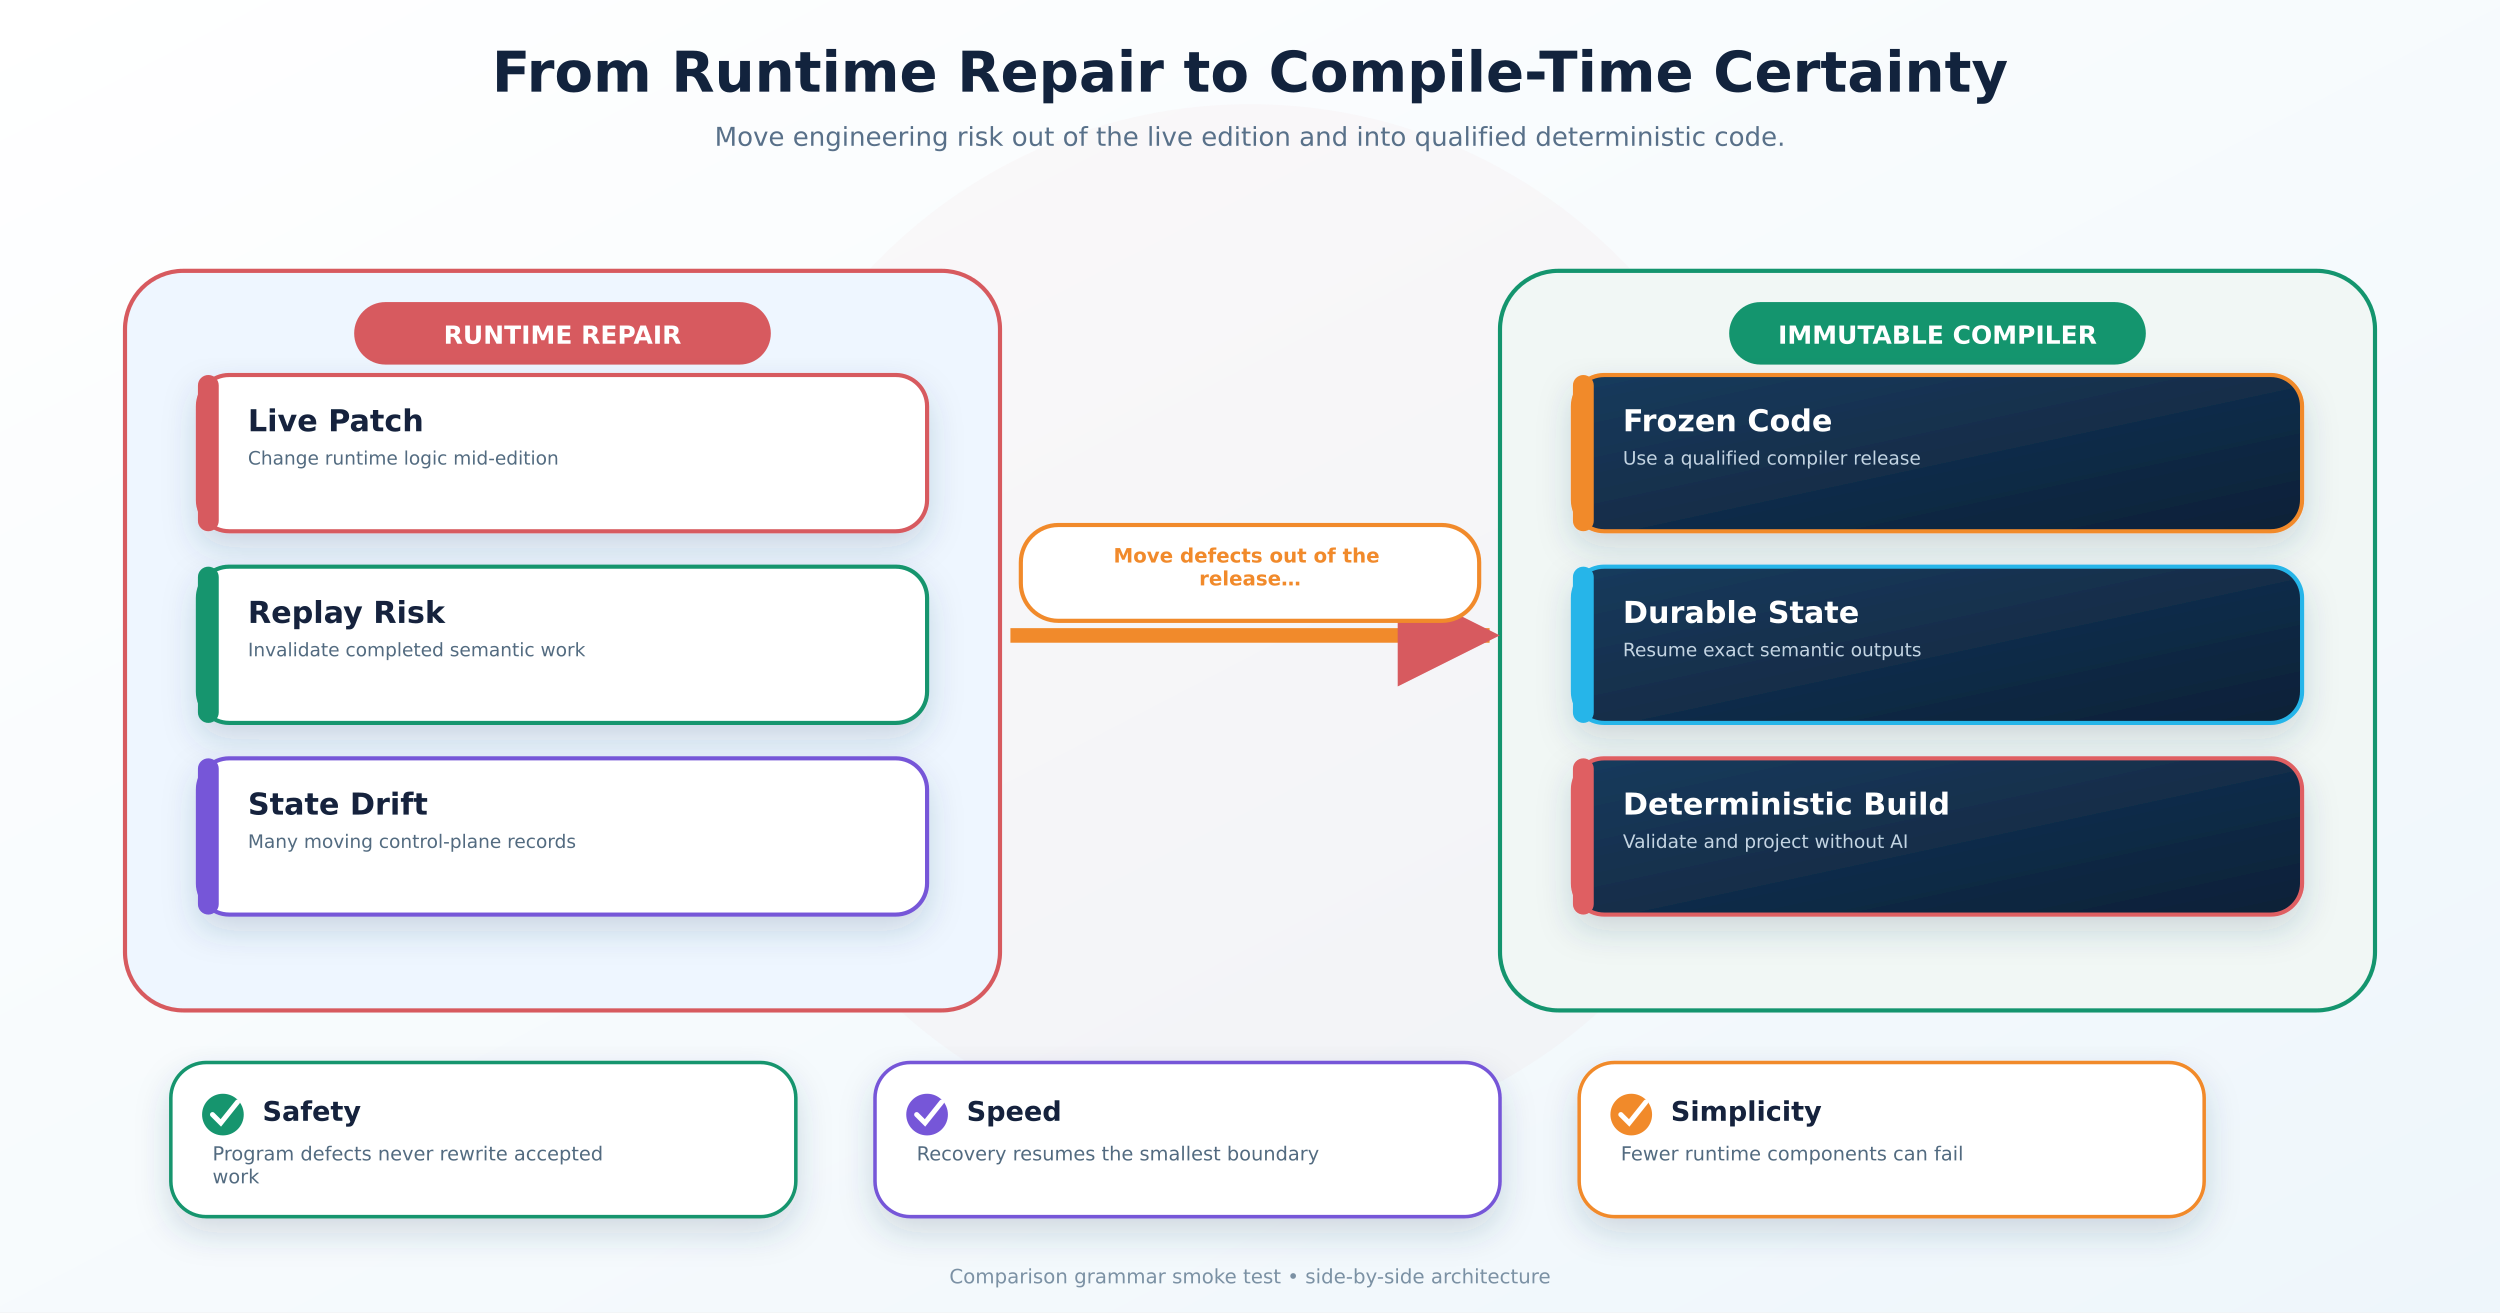
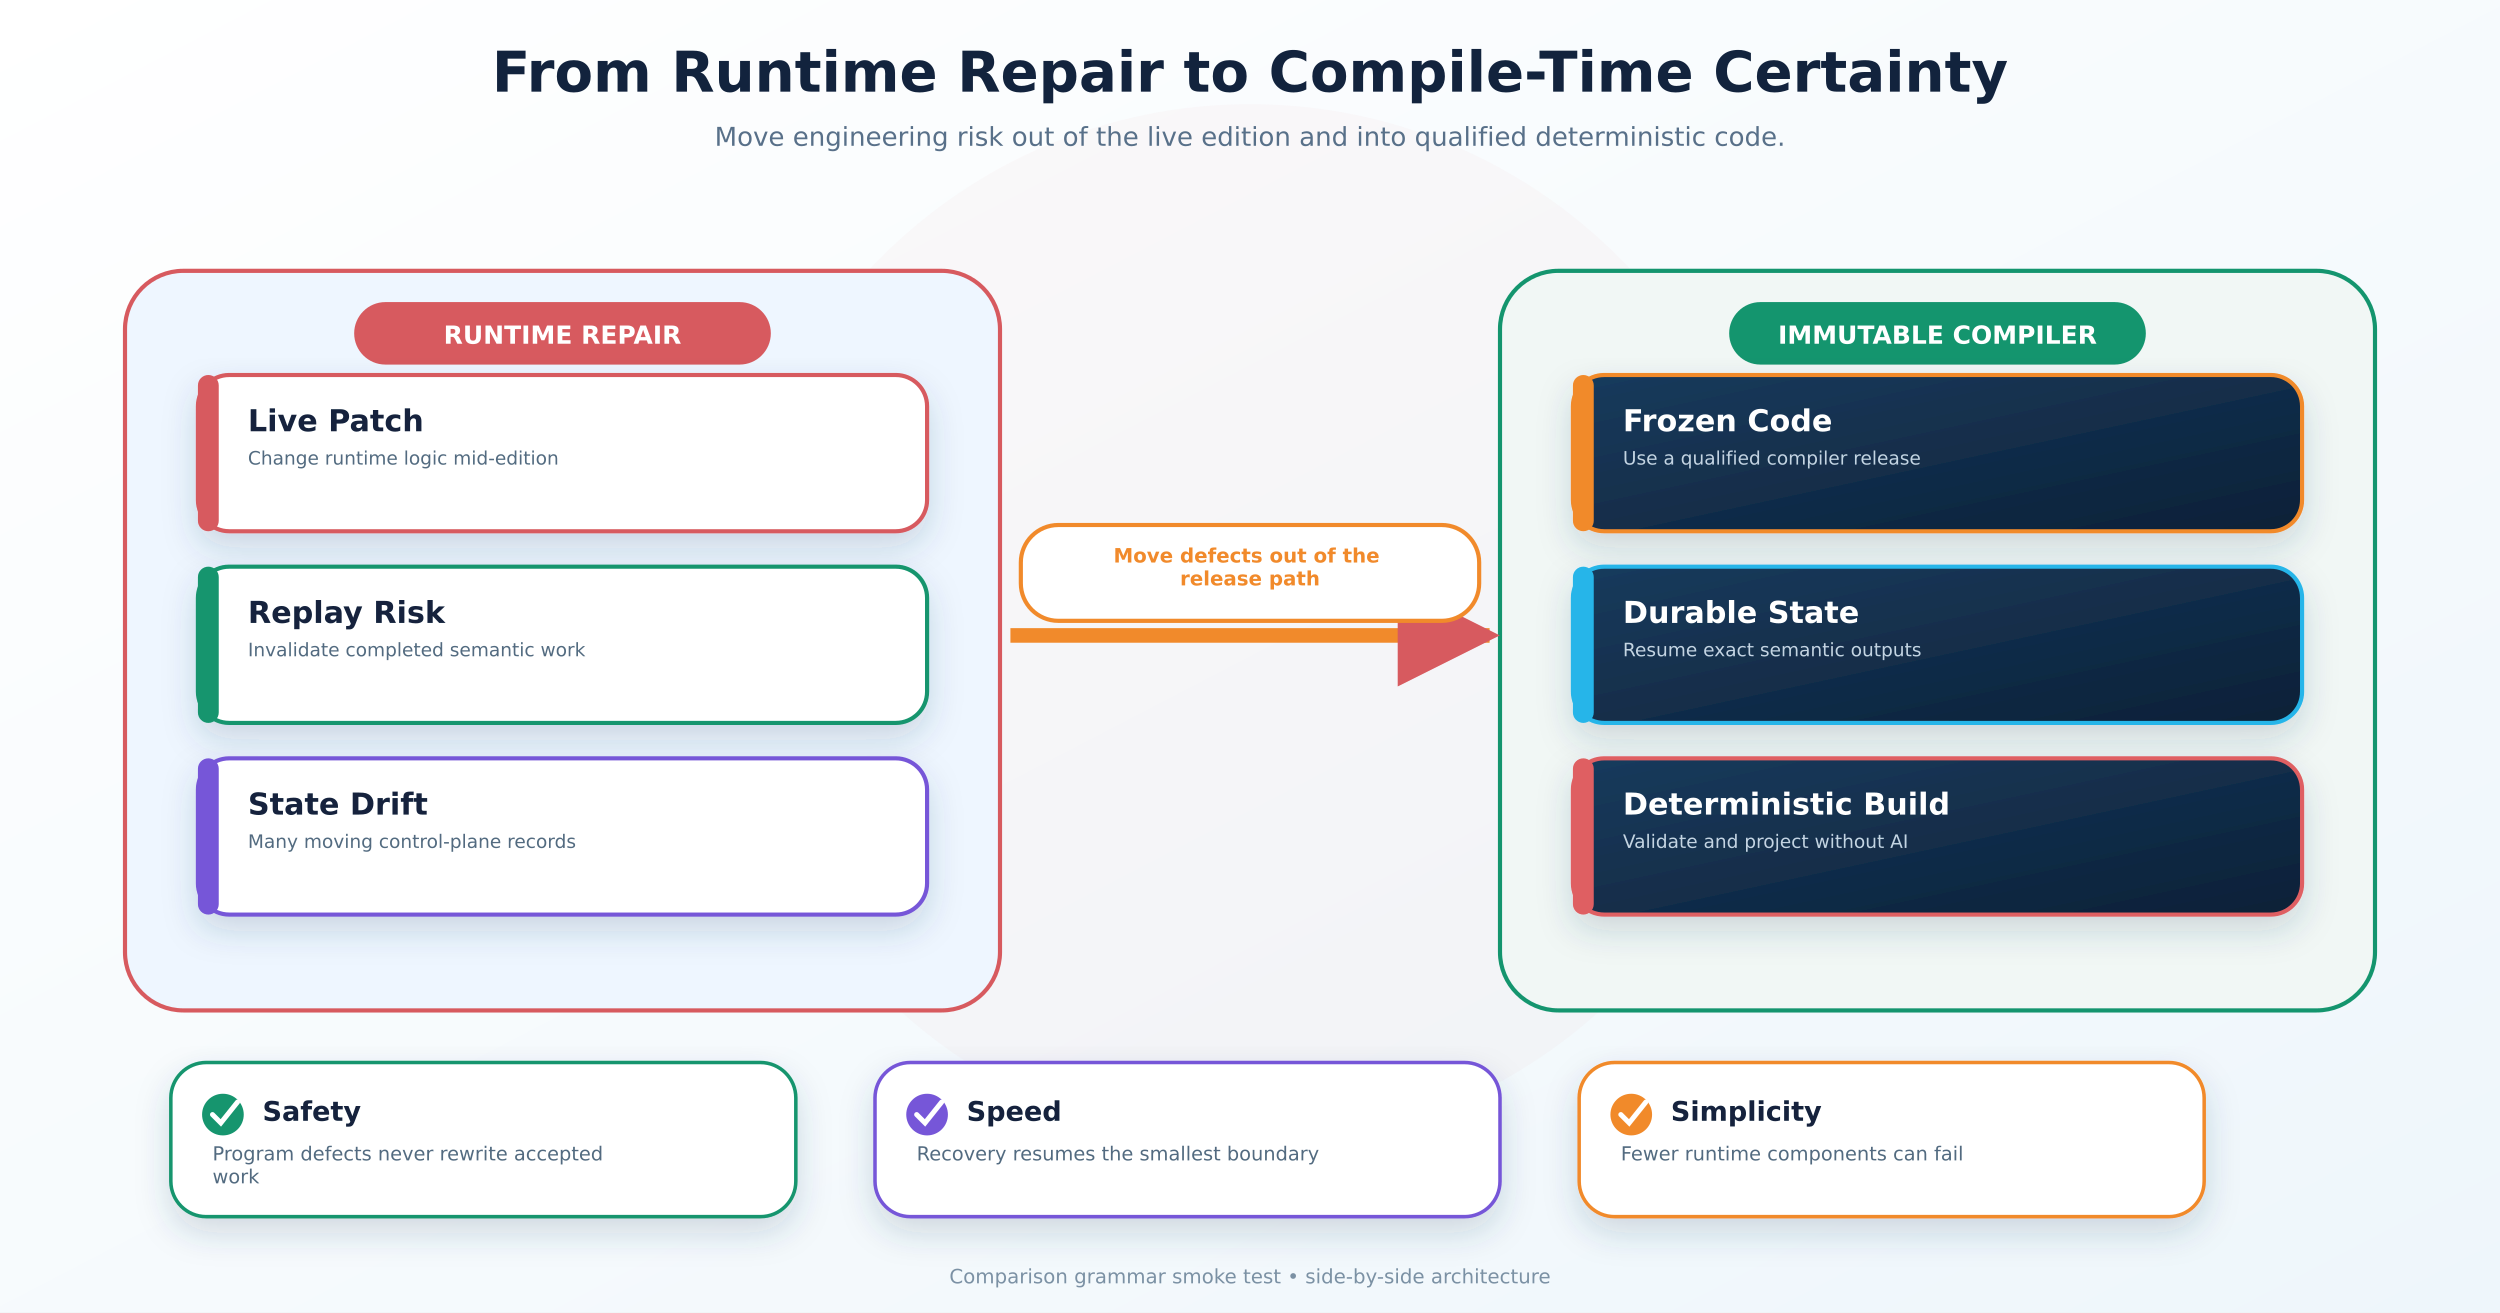
<svg xmlns="http://www.w3.org/2000/svg" width="1200" height="630" viewBox="0 0 1200 630">
  <defs>
    <linearGradient id="bg" x1="0" y1="0" x2="1" y2="1">
      <stop offset="0" stop-color="#ffffff" />
      <stop offset="1" stop-color="#eef6fb" />
    </linearGradient>
    <linearGradient id="panel" x1="0" y1="0" x2="1" y2="1">
      <stop offset="0" stop-color="#ffffff" />
      <stop offset="1" stop-color="#edf5fb" />
    </linearGradient>
    <linearGradient id="dark" x1="0" y1="0" x2="1" y2="1">
      <stop offset="0" stop-color="#193b5d" />
      <stop offset="1" stop-color="#0b2037" />
    </linearGradient>
    <filter id="shadow" x="-20%" y="-20%" width="140%" height="160%">
      <feDropShadow dx="0" dy="7" stdDeviation="8" flood-color="#334f6a" flood-opacity=".18" />
    </filter>
    <marker id="arrow" viewBox="0 0 10 10" refX="9" refY="5" markerWidth="7" markerHeight="7" orient="auto">
      <path d="M0,0 L10,5 L0,10 z" fill="#d75a5f" />
    </marker>
    <marker id="arrow2" viewBox="0 0 10 10" refX="9" refY="5" markerWidth="7" markerHeight="7" orient="auto">
      <path d="M0,0 L10,5 L0,10 z" fill="#14956e" />
    </marker>
  </defs>
  <rect width="1200" height="630" fill="url(#bg)" />
  <circle cx="600" cy="300" r="250" fill="#d75a5f" opacity=".035" />
  <g font-family="DejaVu Sans, Arial, sans-serif">
    <text x="600" y="44" text-anchor="middle" font-size="27" font-weight="800" fill="#12233d">From Runtime Repair to Compile-Time Certainty</text>
    <text x="600" y="70" text-anchor="middle" font-size="12.5" fill="#587089">Move engineering risk out of the live edition and into qualified deterministic code.</text>
    <rect x="60" y="130" width="420" height="355" rx="28" fill="#eef6ff" stroke="#d75a5f" stroke-width="2" />
    <rect x="720" y="130" width="420" height="355" rx="28" fill="#f1f7f5" stroke="#14956e" stroke-width="2" />
    <rect x="170" y="145" width="200" height="30" rx="15" fill="#d75a5f" />
    <text x="270" y="165" text-anchor="middle" font-size="12" font-weight="800" fill="#fff">RUNTIME REPAIR</text>
    <rect x="830" y="145" width="200" height="30" rx="15" fill="#14956e" />
    <text x="930" y="165" text-anchor="middle" font-size="12" font-weight="800" fill="#fff">IMMUTABLE COMPILER</text>
    <g filter="url(#shadow)">
      <rect x="95" y="180" width="350" height="75" rx="15" fill="#fff" stroke="#d75a5f" stroke-width="2" />
      <rect x="95" y="180" width="10" height="75" rx="5" fill="#d75a5f" />
      <text x="119" y="207" font-size="14.5" font-weight="800" fill="#12233d">Live Patch</text>
      <text x="119" y="223" font-size="8.9" font-weight="400" fill="#526b80" text-anchor="start">
        <tspan x="119" dy="0">Change runtime logic mid-edition</tspan>
      </text>
    </g>
    <g filter="url(#shadow)">
      <rect x="95" y="272" width="350" height="75" rx="15" fill="#fff" stroke="#14956e" stroke-width="2" />
      <rect x="95" y="272" width="10" height="75" rx="5" fill="#14956e" />
      <text x="119" y="299" font-size="14.5" font-weight="800" fill="#12233d">Replay Risk</text>
      <text x="119" y="315" font-size="8.9" font-weight="400" fill="#526b80" text-anchor="start">
        <tspan x="119" dy="0">Invalidate completed semantic work</tspan>
      </text>
    </g>
    <g filter="url(#shadow)">
      <rect x="95" y="364" width="350" height="75" rx="15" fill="#fff" stroke="#7656d8" stroke-width="2" />
      <rect x="95" y="364" width="10" height="75" rx="5" fill="#7656d8" />
      <text x="119" y="391" font-size="14.5" font-weight="800" fill="#12233d">State Drift</text>
      <text x="119" y="407" font-size="8.9" font-weight="400" fill="#526b80" text-anchor="start">
        <tspan x="119" dy="0">Many moving control-plane records</tspan>
      </text>
    </g>
    <g filter="url(#shadow)">
      <rect x="755" y="180" width="350" height="75" rx="15" fill="url(#dark)" stroke="#f18a2b" stroke-width="2" />
      <rect x="755" y="180" width="10" height="75" rx="5" fill="#f18a2b" />
      <text x="779" y="207" font-size="14.5" font-weight="800" fill="#fff">Frozen Code</text>
      <text x="779" y="223" font-size="8.9" font-weight="400" fill="#c4d4e2" text-anchor="start">
        <tspan x="779" dy="0">Use a qualified compiler release</tspan>
      </text>
    </g>
    <g filter="url(#shadow)">
      <rect x="755" y="272" width="350" height="75" rx="15" fill="url(#dark)" stroke="#25b5e9" stroke-width="2" />
      <rect x="755" y="272" width="10" height="75" rx="5" fill="#25b5e9" />
      <text x="779" y="299" font-size="14.5" font-weight="800" fill="#fff">Durable State</text>
      <text x="779" y="315" font-size="8.9" font-weight="400" fill="#c4d4e2" text-anchor="start">
        <tspan x="779" dy="0">Resume exact semantic outputs</tspan>
      </text>
    </g>
    <g filter="url(#shadow)">
      <rect x="755" y="364" width="350" height="75" rx="15" fill="url(#dark)" stroke="#df5e62" stroke-width="2" />
      <rect x="755" y="364" width="10" height="75" rx="5" fill="#df5e62" />
      <text x="779" y="391" font-size="14.5" font-weight="800" fill="#fff">Deterministic Build</text>
      <text x="779" y="407" font-size="8.9" font-weight="400" fill="#c4d4e2" text-anchor="start">
        <tspan x="779" dy="0">Validate and project without AI</tspan>
      </text>
    </g>
    <path d="M485 305 C550 305,650 305,715 305" fill="none" stroke="#f18a2b" stroke-width="7" marker-end="url(#arrow)" />
    <rect x="490" y="252" width="220" height="46" rx="18" fill="#fff" stroke="#f18a2b" stroke-width="2" />
    <text x="600" y="270" font-size="9.5" font-weight="800" fill="#f18a2b" text-anchor="middle">
      <tspan x="600" dy="0">Move defects out of the</tspan>
-       <tspan x="600" dy="11">release…</tspan>
+       <tspan x="600" dy="11">release path</tspan>
    </text>
    <g filter="url(#shadow)">
      <rect x="82" y="510" width="300" height="74" rx="17" fill="#fff" stroke="#14956e" stroke-width="1.7" />
      <circle cx="107" cy="535" r="10" fill="#14956e" />
      <path d="M102,535 l4,4 l8,-10" fill="none" stroke="#fff" stroke-width="2.4" stroke-linecap="round" />
      <text x="126" y="538" font-size="13" font-weight="800" fill="#12233d">Safety</text>
      <text x="102" y="557" font-size="9.3" font-weight="400" fill="#526b80" text-anchor="start">
        <tspan x="102" dy="0">Program defects never rewrite accepted</tspan>
        <tspan x="102" dy="11">work</tspan>
      </text>
    </g>
    <g filter="url(#shadow)">
      <rect x="420" y="510" width="300" height="74" rx="17" fill="#fff" stroke="#7656d8" stroke-width="1.7" />
      <circle cx="445" cy="535" r="10" fill="#7656d8" />
      <path d="M440,535 l4,4 l8,-10" fill="none" stroke="#fff" stroke-width="2.4" stroke-linecap="round" />
      <text x="464" y="538" font-size="13" font-weight="800" fill="#12233d">Speed</text>
      <text x="440" y="557" font-size="9.3" font-weight="400" fill="#526b80" text-anchor="start">
        <tspan x="440" dy="0">Recovery resumes the smallest boundary</tspan>
      </text>
    </g>
    <g filter="url(#shadow)">
      <rect x="758" y="510" width="300" height="74" rx="17" fill="#fff" stroke="#f18a2b" stroke-width="1.7" />
      <circle cx="783" cy="535" r="10" fill="#f18a2b" />
      <path d="M778,535 l4,4 l8,-10" fill="none" stroke="#fff" stroke-width="2.4" stroke-linecap="round" />
      <text x="802" y="538" font-size="13" font-weight="800" fill="#12233d">Simplicity</text>
      <text x="778" y="557" font-size="9.3" font-weight="400" fill="#526b80" text-anchor="start">
        <tspan x="778" dy="0">Fewer runtime components can fail</tspan>
      </text>
    </g>
    <text x="600" y="616" text-anchor="middle" font-size="9.5" fill="#7b91a4">Comparison grammar smoke test • side-by-side architecture</text>
  </g>
</svg>
